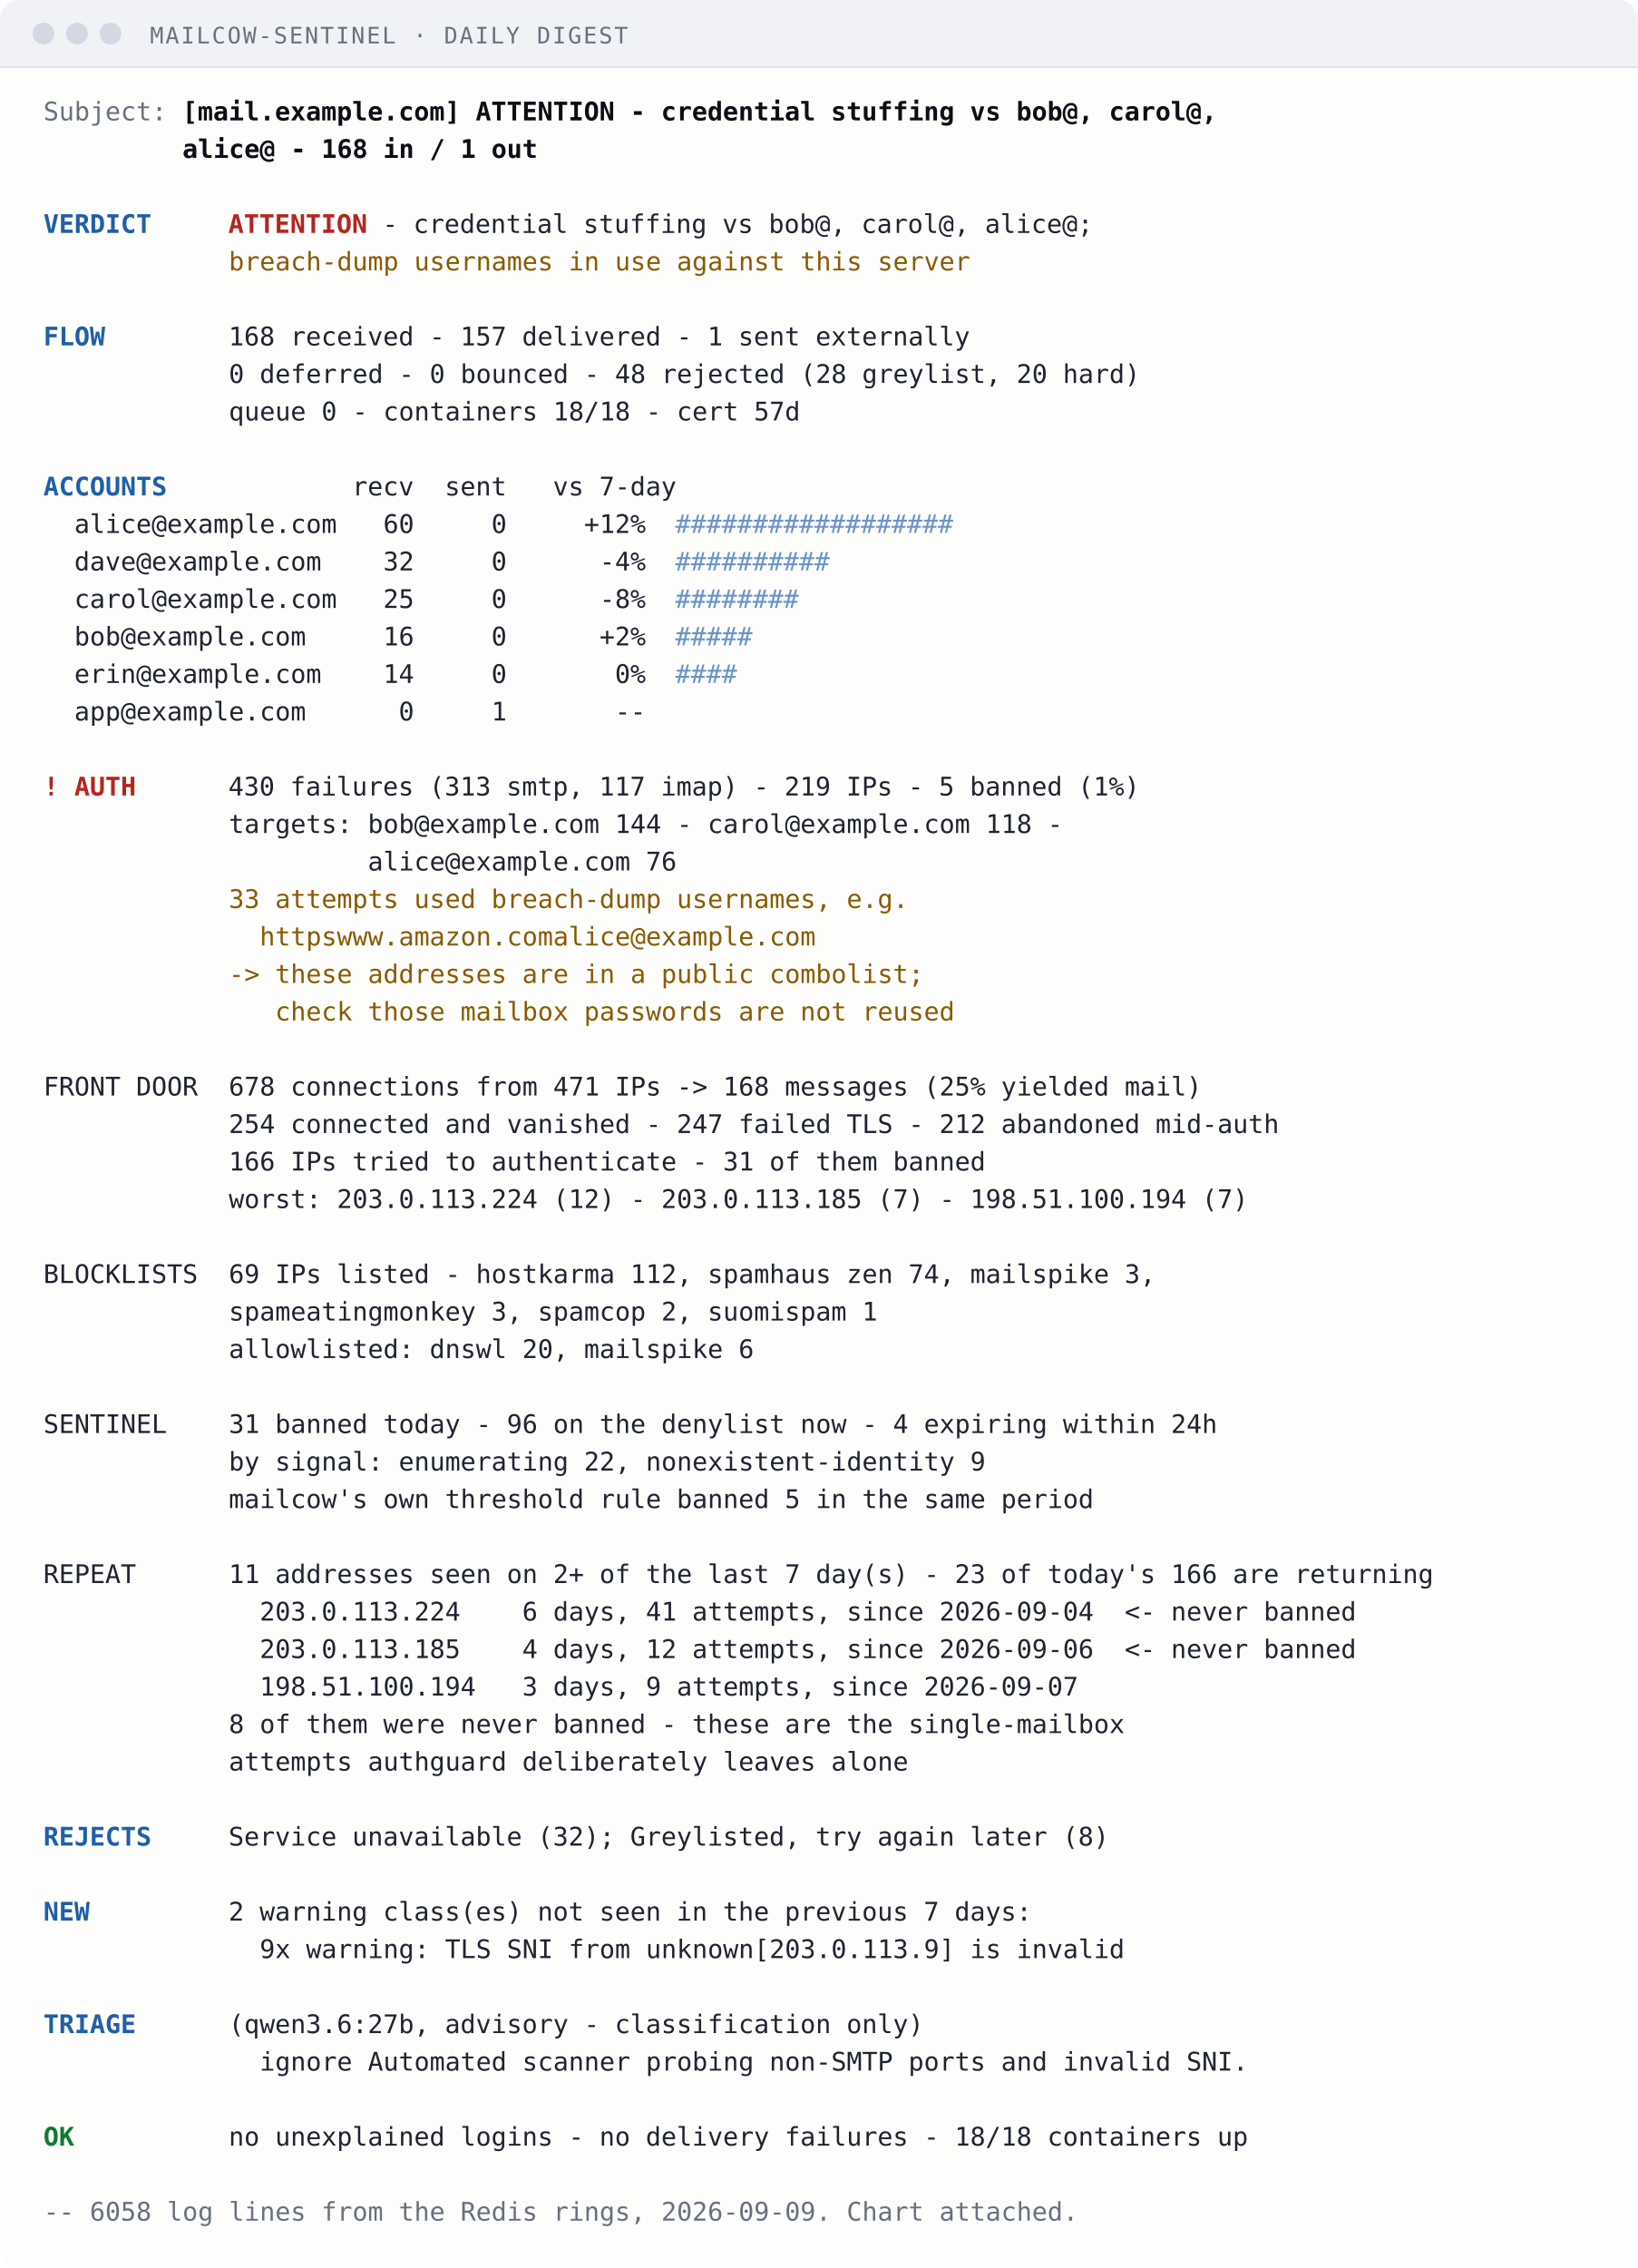
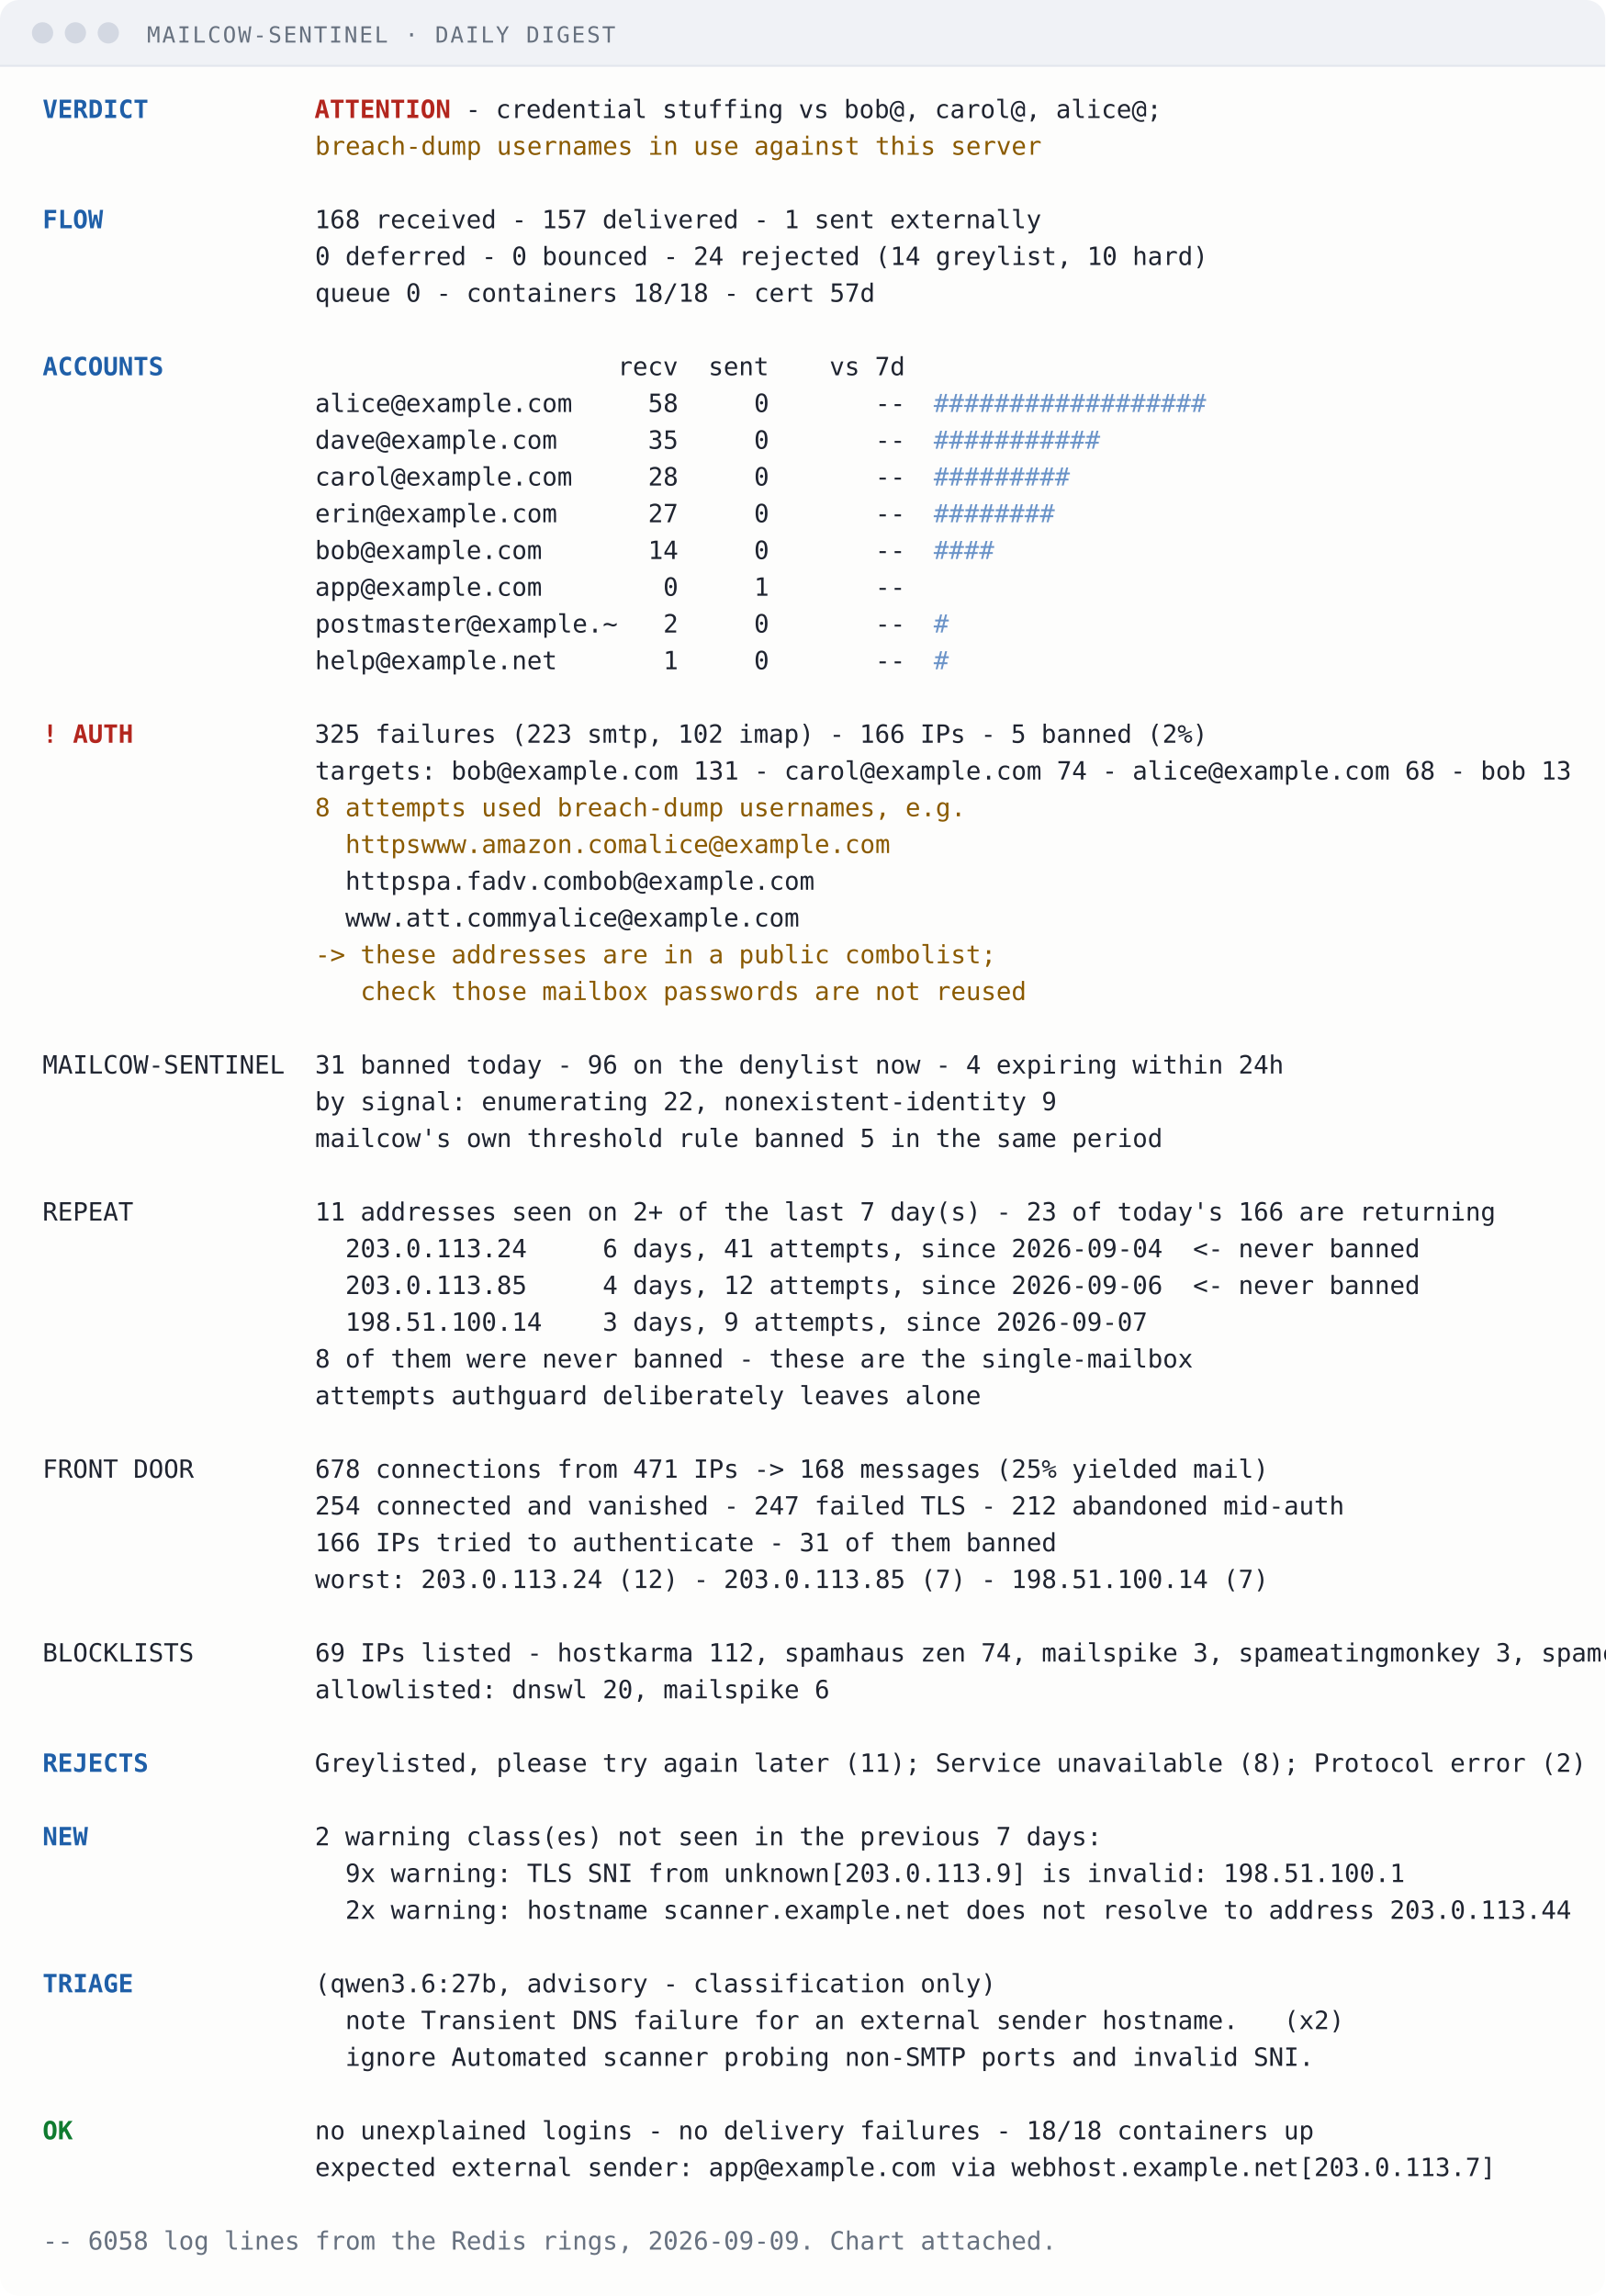
- <svg xmlns="http://www.w3.org/2000/svg" width="830" height="1149" viewBox="0 0 830 1149" role="img" aria-label="A mailcow-sentinel daily digest email, 37 lines, showing a      verdict of ATTENTION for credential stuffing, mail flow totals, per-mailbox      volumes, an authentication attack summary and a health line.">
-   <rect width="830" height="1149" rx="10" fill="#fdfdfc" />
+ <svg xmlns="http://www.w3.org/2000/svg" width="830" height="1187" viewBox="0 0 830 1187" role="img" aria-label="A mailcow-sentinel daily digest email, 37 lines, showing a      verdict of ATTENTION for credential stuffing, mail flow totals, per-mailbox      volumes, an authentication attack summary and a health line.">
+   <rect width="830" height="1187" rx="10" fill="#fdfdfc" />
  <path d="M0 10a10 10 0 0 1 10-10h810a10 10 0 0 1 10 10v24H0z" fill="#f0f2f6" />
  <line x1="0" y1="34" x2="830" y2="34" stroke="#e2e6ed" />
  <circle cx="22" cy="17" r="5.5" fill="#d3d8e2" />
  <circle cx="39" cy="17" r="5.5" fill="#d3d8e2" />
  <circle cx="56" cy="17" r="5.5" fill="#d3d8e2" />
  <text x="76" y="22" fill="#67717f" font-size="11.5" font-family="ui-monospace, SFMono-Regular, Menlo, Consolas, monospace" letter-spacing="0.08em">MAILCOW-SENTINEL · DAILY DIGEST</text>
  <g font-family="ui-monospace, SFMono-Regular, Menlo, Consolas, monospace" font-size="13">
-     <text x="22.0" y="61" fill="#67717f" xml:space="preserve">Subject:</text>
-     <text x="84.5" y="61" fill="#0b0e14" font-weight="600" xml:space="preserve"> [mail.example.com] ATTENTION - credential stuffing vs bob@, carol@,</text>
-     <text x="22.0" y="80" fill="#0b0e14" font-weight="600" xml:space="preserve">         alice@ - 168 in / 1 out</text>
-     <text x="22.0" y="118" fill="#1f5fa8" font-weight="600" xml:space="preserve">VERDICT</text>
-     <text x="76.7" y="118" fill="#1f2430" xml:space="preserve">     </text>
-     <text x="115.7" y="118" fill="#b3261e" font-weight="600" xml:space="preserve">ATTENTION</text>
-     <text x="186.0" y="118" fill="#1f2430" xml:space="preserve"> - credential stuffing vs bob@, carol@, alice@;</text>
-     <text x="22.0" y="137" fill="#8a5a00" xml:space="preserve">            breach-dump usernames in use against this server</text>
-     <text x="22.0" y="175" fill="#1f5fa8" font-weight="600" xml:space="preserve">FLOW</text>
-     <text x="53.2" y="175" fill="#1f2430" xml:space="preserve">        168 received - 157 delivered - 1 sent externally</text>
-     <text x="22.0" y="194" fill="#1f2430" xml:space="preserve">            0 deferred - 0 bounced - 48 rejected (28 greylist, 20 hard)</text>
-     <text x="22.0" y="213" fill="#1f2430" xml:space="preserve">            queue 0 - containers 18/18 - cert 57d</text>
-     <text x="22.0" y="251" fill="#1f5fa8" font-weight="600" xml:space="preserve">ACCOUNTS</text>
-     <text x="84.5" y="251" fill="#1f2430" xml:space="preserve">            recv  sent   vs 7-day</text>
-     <text x="22.0" y="270" fill="#1f2430" xml:space="preserve">  alice@example.com   60     0     +12%  </text>
-     <text x="342.2" y="270" fill="#6a93c8" xml:space="preserve">##################</text>
-     <text x="22.0" y="289" fill="#1f2430" xml:space="preserve">  dave@example.com    32     0      -4%  </text>
-     <text x="342.2" y="289" fill="#6a93c8" xml:space="preserve">##########</text>
-     <text x="22.0" y="308" fill="#1f2430" xml:space="preserve">  carol@example.com   25     0      -8%  </text>
-     <text x="342.2" y="308" fill="#6a93c8" xml:space="preserve">########</text>
-     <text x="22.0" y="327" fill="#1f2430" xml:space="preserve">  bob@example.com     16     0      +2%  </text>
-     <text x="342.2" y="327" fill="#6a93c8" xml:space="preserve">#####</text>
-     <text x="22.0" y="346" fill="#1f2430" xml:space="preserve">  erin@example.com    14     0       0%  </text>
-     <text x="342.2" y="346" fill="#6a93c8" xml:space="preserve">####</text>
-     <text x="22.0" y="365" fill="#1f2430" xml:space="preserve">  app@example.com      0     1       --</text>
-     <text x="22.0" y="403" fill="#b3261e" font-weight="600" xml:space="preserve">! AUTH     </text>
-     <text x="107.9" y="403" fill="#1f2430" xml:space="preserve"> 430 failures (313 smtp, 117 imap) - 219 IPs - 5 banned (1%)</text>
-     <text x="22.0" y="422" fill="#1f2430" xml:space="preserve">            targets: bob@example.com 144 - carol@example.com 118 -</text>
-     <text x="22.0" y="441" fill="#1f2430" xml:space="preserve">                     alice@example.com 76</text>
-     <text x="22.0" y="460" fill="#8a5a00" xml:space="preserve">            33 attempts used breach-dump usernames, e.g.</text>
-     <text x="22.0" y="479" fill="#8a5a00" xml:space="preserve">              httpswww.amazon.comalice@example.com</text>
-     <text x="22.0" y="498" fill="#8a5a00" xml:space="preserve">            -&gt; these addresses are in a public combolist;</text>
-     <text x="22.0" y="517" fill="#8a5a00" xml:space="preserve">               check those mailbox passwords are not reused</text>
-     <text x="22.0" y="555" fill="#1f2430" xml:space="preserve">FRONT DOOR  678 connections from 471 IPs -&gt; 168 messages (25% yielded mail)</text>
-     <text x="22.0" y="574" fill="#1f2430" xml:space="preserve">            254 connected and vanished - 247 failed TLS - 212 abandoned mid-auth</text>
-     <text x="22.0" y="593" fill="#1f2430" xml:space="preserve">            166 IPs tried to authenticate - 31 of them banned</text>
-     <text x="22.0" y="612" fill="#1f2430" xml:space="preserve">            worst: 203.0.113.224 (12) - 203.0.113.185 (7) - 198.51.100.194 (7)</text>
-     <text x="22.0" y="650" fill="#1f2430" xml:space="preserve">BLOCKLISTS  69 IPs listed - hostkarma 112, spamhaus zen 74, mailspike 3,</text>
-     <text x="22.0" y="669" fill="#1f2430" xml:space="preserve">            spameatingmonkey 3, spamcop 2, suomispam 1</text>
-     <text x="22.0" y="688" fill="#1f2430" xml:space="preserve">            allowlisted: dnswl 20, mailspike 6</text>
-     <text x="22.0" y="726" fill="#1f2430" xml:space="preserve">SENTINEL    31 banned today - 96 on the denylist now - 4 expiring within 24h</text>
-     <text x="22.0" y="745" fill="#1f2430" xml:space="preserve">            by signal: enumerating 22, nonexistent-identity 9</text>
-     <text x="22.0" y="764" fill="#1f2430" xml:space="preserve">            mailcow's own threshold rule banned 5 in the same period</text>
-     <text x="22.0" y="802" fill="#1f2430" xml:space="preserve">REPEAT      11 addresses seen on 2+ of the last 7 day(s) - 23 of today's 166 are returning</text>
-     <text x="22.0" y="821" fill="#1f2430" xml:space="preserve">              203.0.113.224    6 days, 41 attempts, since 2026-09-04  &lt;- never banned</text>
-     <text x="22.0" y="840" fill="#1f2430" xml:space="preserve">              203.0.113.185    4 days, 12 attempts, since 2026-09-06  &lt;- never banned</text>
-     <text x="22.0" y="859" fill="#1f2430" xml:space="preserve">              198.51.100.194   3 days, 9 attempts, since 2026-09-07</text>
-     <text x="22.0" y="878" fill="#1f2430" xml:space="preserve">            8 of them were never banned - these are the single-mailbox</text>
-     <text x="22.0" y="897" fill="#1f2430" xml:space="preserve">            attempts authguard deliberately leaves alone</text>
-     <text x="22.0" y="935" fill="#1f5fa8" font-weight="600" xml:space="preserve">REJECTS</text>
-     <text x="76.7" y="935" fill="#1f2430" xml:space="preserve">     Service unavailable (32); Greylisted, try again later (8)</text>
-     <text x="22.0" y="973" fill="#1f5fa8" font-weight="600" xml:space="preserve">NEW</text>
-     <text x="45.4" y="973" fill="#1f2430" xml:space="preserve">         2 warning class(es) not seen in the previous 7 days:</text>
-     <text x="22.0" y="992" fill="#1f2430" xml:space="preserve">              9x warning: TLS SNI from unknown[203.0.113.9] is invalid</text>
+     <text x="22.0" y="61" fill="#1f5fa8" font-weight="600" xml:space="preserve">VERDICT</text>
+     <text x="76.7" y="61" fill="#1f2430" xml:space="preserve">           </text>
+     <text x="162.6" y="61" fill="#b3261e" font-weight="600" xml:space="preserve">ATTENTION</text>
+     <text x="232.9" y="61" fill="#1f2430" xml:space="preserve"> - credential stuffing vs bob@, carol@, alice@;</text>
+     <text x="22.0" y="80" fill="#8a5a00" xml:space="preserve">                  breach-dump usernames in use against this server</text>
+     <text x="22.0" y="118" fill="#1f5fa8" font-weight="600" xml:space="preserve">FLOW</text>
+     <text x="53.2" y="118" fill="#1f2430" xml:space="preserve">              168 received - 157 delivered - 1 sent externally</text>
+     <text x="22.0" y="137" fill="#1f2430" xml:space="preserve">                  0 deferred - 0 bounced - 24 rejected (14 greylist, 10 hard)</text>
+     <text x="22.0" y="156" fill="#1f2430" xml:space="preserve">                  queue 0 - containers 18/18 - cert 57d</text>
+     <text x="22.0" y="194" fill="#1f5fa8" font-weight="600" xml:space="preserve">ACCOUNTS</text>
+     <text x="84.5" y="194" fill="#1f2430" xml:space="preserve">                              recv  sent    vs 7d</text>
+     <text x="22.0" y="213" fill="#1f2430" xml:space="preserve">                  alice@example.com     58     0       --  </text>
+     <text x="482.8" y="213" fill="#6a93c8" xml:space="preserve">##################</text>
+     <text x="22.0" y="232" fill="#1f2430" xml:space="preserve">                  dave@example.com      35     0       --  </text>
+     <text x="482.8" y="232" fill="#6a93c8" xml:space="preserve">###########</text>
+     <text x="22.0" y="251" fill="#1f2430" xml:space="preserve">                  carol@example.com     28     0       --  </text>
+     <text x="482.8" y="251" fill="#6a93c8" xml:space="preserve">#########</text>
+     <text x="22.0" y="270" fill="#1f2430" xml:space="preserve">                  erin@example.com      27     0       --  </text>
+     <text x="482.8" y="270" fill="#6a93c8" xml:space="preserve">########</text>
+     <text x="22.0" y="289" fill="#1f2430" xml:space="preserve">                  bob@example.com       14     0       --  </text>
+     <text x="482.8" y="289" fill="#6a93c8" xml:space="preserve">####</text>
+     <text x="22.0" y="308" fill="#1f2430" xml:space="preserve">                  app@example.com        0     1       --  </text>
+     <text x="22.0" y="327" fill="#1f2430" xml:space="preserve">                  postmaster@example.~   2     0       --  </text>
+     <text x="482.8" y="327" fill="#6a93c8" xml:space="preserve">#</text>
+     <text x="22.0" y="346" fill="#1f2430" xml:space="preserve">                  help@example.net       1     0       --  </text>
+     <text x="482.8" y="346" fill="#6a93c8" xml:space="preserve">#</text>
+     <text x="22.0" y="384" fill="#b3261e" font-weight="600" xml:space="preserve">! AUTH     </text>
+     <text x="107.9" y="384" fill="#1f2430" xml:space="preserve">       325 failures (223 smtp, 102 imap) - 166 IPs - 5 banned (2%)</text>
+     <text x="22.0" y="403" fill="#1f2430" xml:space="preserve">                  targets: bob@example.com 131 - carol@example.com 74 - alice@example.com 68 - bob 13</text>
+     <text x="22.0" y="422" fill="#8a5a00" xml:space="preserve">                  8 attempts used breach-dump usernames, e.g.</text>
+     <text x="22.0" y="441" fill="#8a5a00" xml:space="preserve">                    httpswww.amazon.comalice@example.com</text>
+     <text x="22.0" y="460" fill="#1f2430" xml:space="preserve">                    httpspa.fadv.combob@example.com</text>
+     <text x="22.0" y="479" fill="#1f2430" xml:space="preserve">                    www.att.commyalice@example.com</text>
+     <text x="22.0" y="498" fill="#8a5a00" xml:space="preserve">                  -&gt; these addresses are in a public combolist;</text>
+     <text x="22.0" y="517" fill="#8a5a00" xml:space="preserve">                     check those mailbox passwords are not reused</text>
+     <text x="22.0" y="555" fill="#1f2430" xml:space="preserve">MAILCOW-SENTINEL  31 banned today - 96 on the denylist now - 4 expiring within 24h</text>
+     <text x="22.0" y="574" fill="#1f2430" xml:space="preserve">                  by signal: enumerating 22, nonexistent-identity 9</text>
+     <text x="22.0" y="593" fill="#1f2430" xml:space="preserve">                  mailcow's own threshold rule banned 5 in the same period</text>
+     <text x="22.0" y="631" fill="#1f2430" xml:space="preserve">REPEAT            11 addresses seen on 2+ of the last 7 day(s) - 23 of today's 166 are returning</text>
+     <text x="22.0" y="650" fill="#1f2430" xml:space="preserve">                    203.0.113.24     6 days, 41 attempts, since 2026-09-04  &lt;- never banned</text>
+     <text x="22.0" y="669" fill="#1f2430" xml:space="preserve">                    203.0.113.85     4 days, 12 attempts, since 2026-09-06  &lt;- never banned</text>
+     <text x="22.0" y="688" fill="#1f2430" xml:space="preserve">                    198.51.100.14    3 days, 9 attempts, since 2026-09-07</text>
+     <text x="22.0" y="707" fill="#1f2430" xml:space="preserve">                  8 of them were never banned - these are the single-mailbox</text>
+     <text x="22.0" y="726" fill="#1f2430" xml:space="preserve">                  attempts authguard deliberately leaves alone</text>
+     <text x="22.0" y="764" fill="#1f2430" xml:space="preserve">FRONT DOOR        678 connections from 471 IPs -&gt; 168 messages (25% yielded mail)</text>
+     <text x="22.0" y="783" fill="#1f2430" xml:space="preserve">                  254 connected and vanished - 247 failed TLS - 212 abandoned mid-auth</text>
+     <text x="22.0" y="802" fill="#1f2430" xml:space="preserve">                  166 IPs tried to authenticate - 31 of them banned</text>
+     <text x="22.0" y="821" fill="#1f2430" xml:space="preserve">                  worst: 203.0.113.24 (12) - 203.0.113.85 (7) - 198.51.100.14 (7)</text>
+     <text x="22.0" y="859" fill="#1f2430" xml:space="preserve">BLOCKLISTS        69 IPs listed - hostkarma 112, spamhaus zen 74, mailspike 3, spameatingmonkey 3, spamcop 2, suomispam 1</text>
+     <text x="22.0" y="878" fill="#1f2430" xml:space="preserve">                  allowlisted: dnswl 20, mailspike 6</text>
+     <text x="22.0" y="916" fill="#1f5fa8" font-weight="600" xml:space="preserve">REJECTS</text>
+     <text x="76.7" y="916" fill="#1f2430" xml:space="preserve">           Greylisted, please try again later (11); Service unavailable (8); Protocol error (2)</text>
+     <text x="22.0" y="954" fill="#1f5fa8" font-weight="600" xml:space="preserve">NEW</text>
+     <text x="45.4" y="954" fill="#1f2430" xml:space="preserve">               2 warning class(es) not seen in the previous 7 days:</text>
+     <text x="22.0" y="973" fill="#1f2430" xml:space="preserve">                    9x warning: TLS SNI from unknown[203.0.113.9] is invalid: 198.51.100.1</text>
+     <text x="22.0" y="992" fill="#1f2430" xml:space="preserve">                    2x warning: hostname scanner.example.net does not resolve to address 203.0.113.44</text>
    <text x="22.0" y="1030" fill="#1f5fa8" font-weight="600" xml:space="preserve">TRIAGE</text>
-     <text x="68.9" y="1030" fill="#1f2430" xml:space="preserve">      (qwen3.6:27b, advisory - classification only)</text>
-     <text x="22.0" y="1049" fill="#1f2430" xml:space="preserve">              ignore Automated scanner probing non-SMTP ports and invalid SNI.</text>
-     <text x="22.0" y="1087" fill="#0f7b2f" font-weight="600" xml:space="preserve">OK</text>
-     <text x="37.6" y="1087" fill="#1f2430" xml:space="preserve">          no unexplained logins - no delivery failures - 18/18 containers up</text>
-     <text x="22.0" y="1125" fill="#67717f" xml:space="preserve">-- 6058 log lines from the Redis rings, 2026-09-09. Chart attached.</text>
+     <text x="68.9" y="1030" fill="#1f2430" xml:space="preserve">            (qwen3.6:27b, advisory - classification only)</text>
+     <text x="22.0" y="1049" fill="#1f2430" xml:space="preserve">                    note Transient DNS failure for an external sender hostname.   (x2)</text>
+     <text x="22.0" y="1068" fill="#1f2430" xml:space="preserve">                    ignore Automated scanner probing non-SMTP ports and invalid SNI.</text>
+     <text x="22.0" y="1106" fill="#0f7b2f" font-weight="600" xml:space="preserve">OK</text>
+     <text x="37.6" y="1106" fill="#1f2430" xml:space="preserve">                no unexplained logins - no delivery failures - 18/18 containers up</text>
+     <text x="22.0" y="1125" fill="#1f2430" xml:space="preserve">                  expected external sender: app@example.com via webhost.example.net[203.0.113.7]</text>
+     <text x="22.0" y="1163" fill="#67717f" xml:space="preserve">-- 6058 log lines from the Redis rings, 2026-09-09. Chart attached.</text>
  </g>
</svg>
